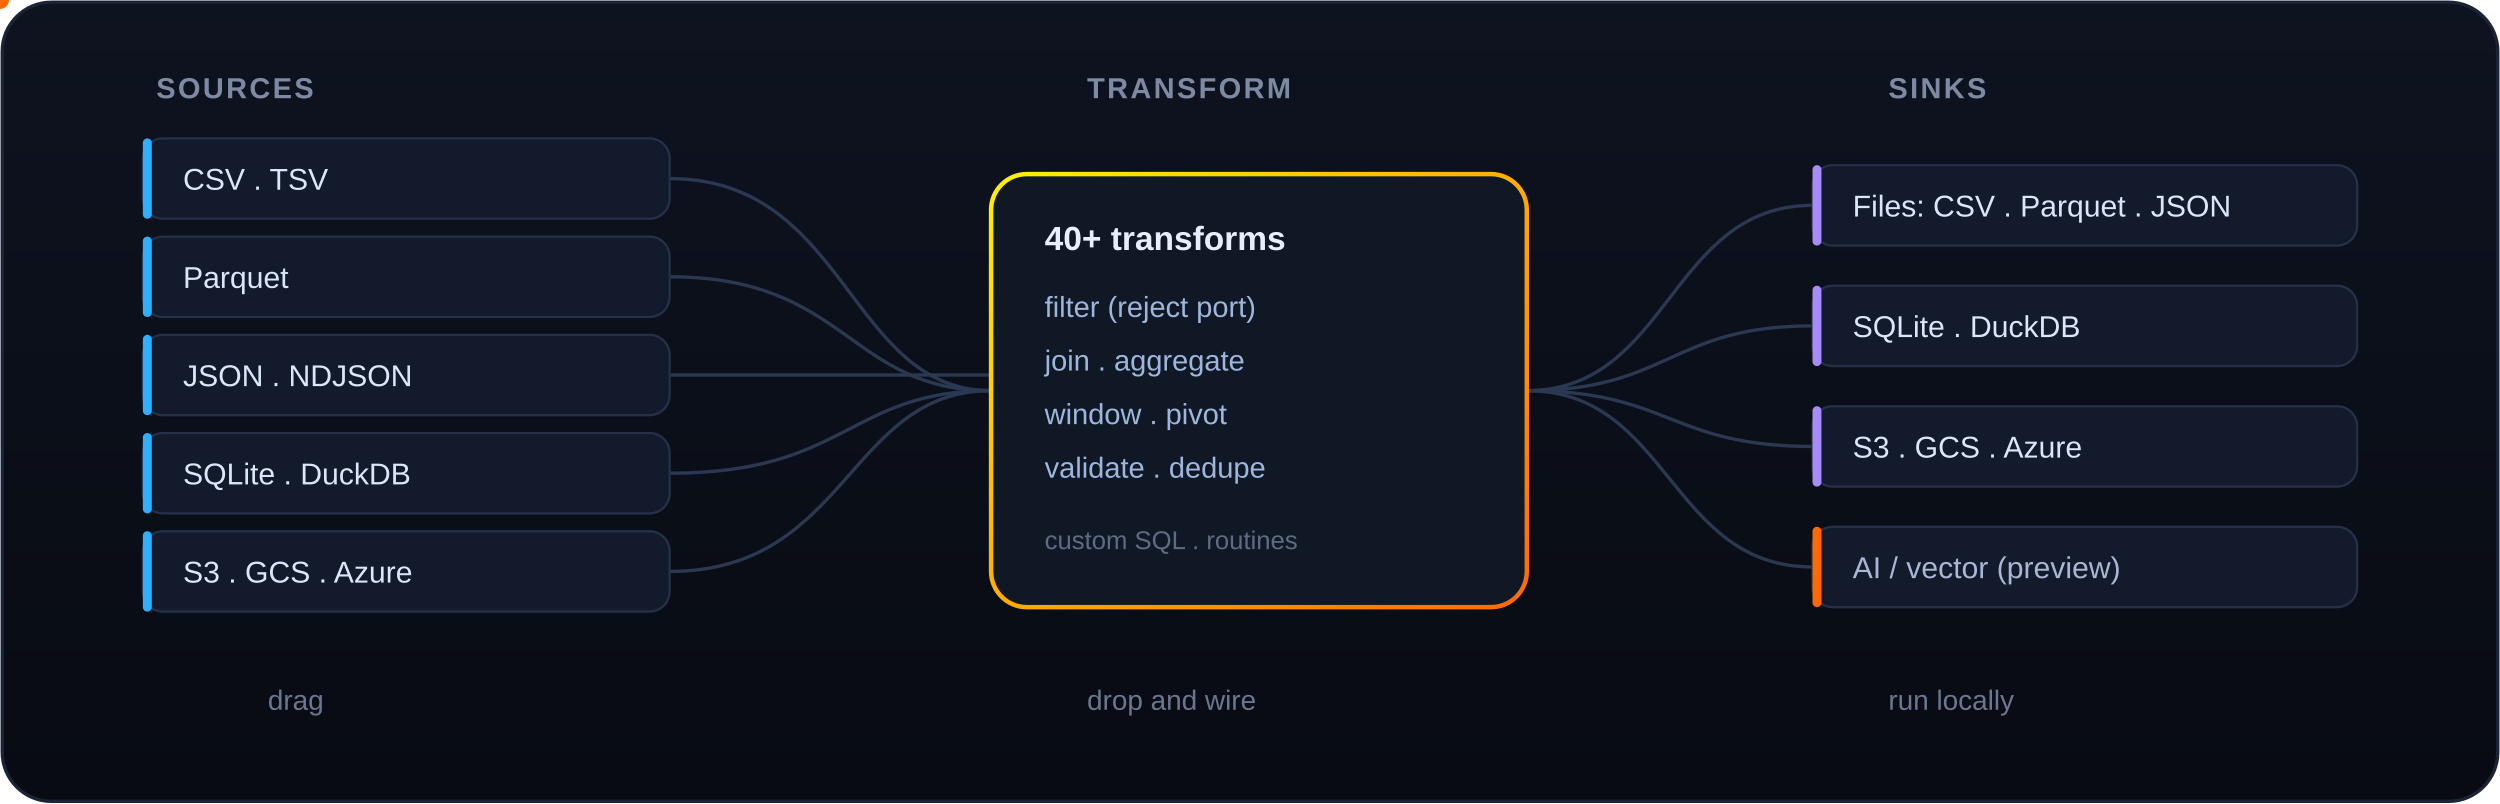
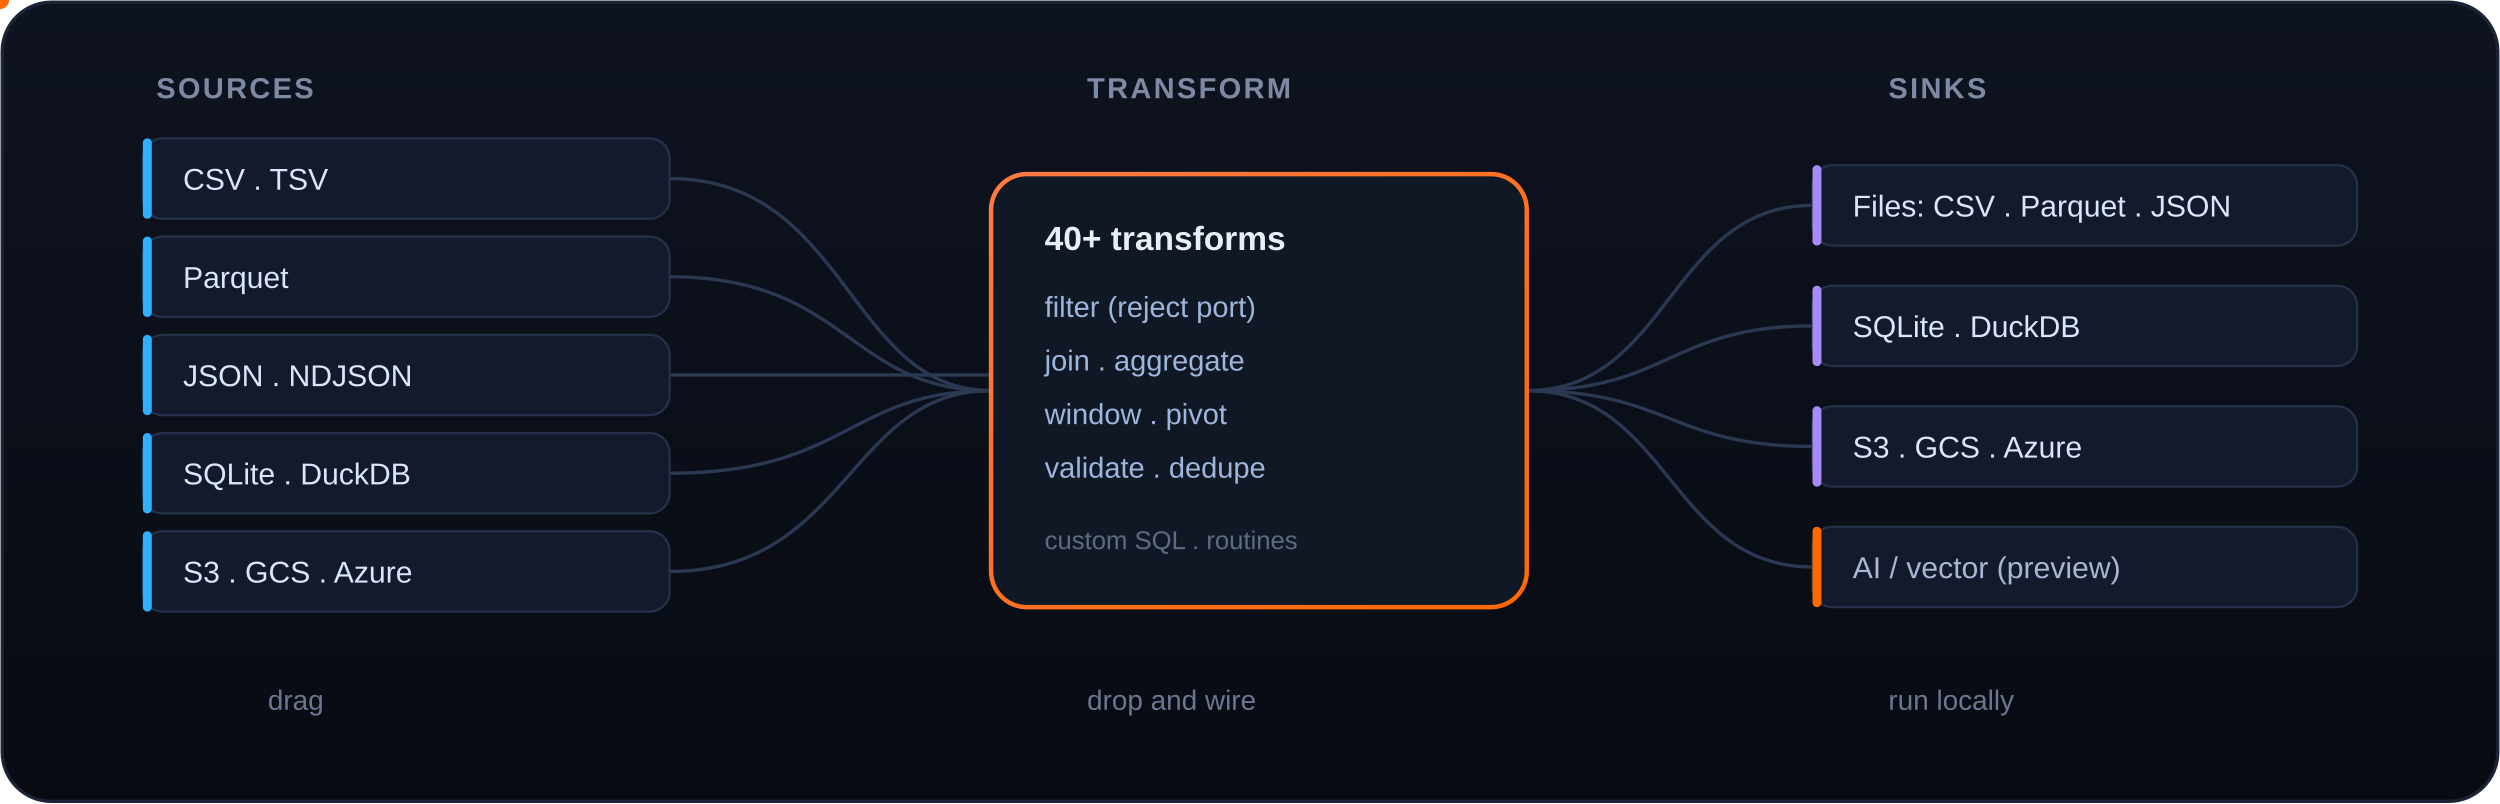
<svg xmlns="http://www.w3.org/2000/svg" viewBox="0 0 1120 360" preserveAspectRatio="xMidYMid meet" fill="none" role="img" aria-label="Sources flow through transforms into sinks">
  <defs>
    <linearGradient id="g" x1="0" y1="0" x2="1" y2="1">
-       <stop offset="0" stop-color="#FFF100" />
+       <stop offset="0" stop-color="#FF7A45" />
      <stop offset="1" stop-color="#FF6900" />
    </linearGradient>
    <linearGradient id="bg" x1="0" y1="0" x2="0" y2="1">
      <stop offset="0" stop-color="#0E1320" />
      <stop offset="1" stop-color="#080B12" />
    </linearGradient>
  </defs>
  <rect x="1" y="1" width="1118" height="358" rx="22" fill="url(#bg)" stroke="#1b2436" stroke-width="1.5" />
  <style>text{font-family:'Segoe UI',system-ui,Arial,sans-serif}</style>
  <text x="70" y="44" font-size="13" font-weight="700" letter-spacing="0.08em" fill="#7e8aa3">SOURCES</text>
  <text x="487" y="44" font-size="13" font-weight="700" letter-spacing="0.08em" fill="#7e8aa3">TRANSFORM</text>
  <text x="846" y="44" font-size="13" font-weight="700" letter-spacing="0.08em" fill="#7e8aa3">SINKS</text>
  <g stroke="#2b3852" stroke-width="1.5" fill="none">
    <path d="M300 80 C 380 80, 380 175, 444 175" />
    <path d="M300 124 C 380 124, 380 175, 444 175" />
    <path d="M300 168 H 444" />
    <path d="M300 212 C 380 212, 380 175, 444 175" />
    <path d="M300 256 C 380 256, 380 175, 444 175" />
  </g>
-   <circle r="4" fill="#FFF100">
+   <circle r="4" fill="#FF7A45">
    <animate attributeName="cx" values="300;444" dur="1.6s" repeatCount="indefinite" />
    <animate attributeName="cy" values="168;175" dur="1.6s" repeatCount="indefinite" />
  </circle>
  <g stroke="#2b3852" stroke-width="1.5" fill="none">
    <path d="M684 175 C 748 175, 748 92, 812 92" />
    <path d="M684 175 C 748 175, 748 146, 812 146" />
    <path d="M684 175 C 748 175, 748 200, 812 200" />
    <path d="M684 175 C 748 175, 748 254, 812 254" />
  </g>
  <circle r="4" fill="#FF6900">
    <animate attributeName="cx" values="684;812" dur="1.6s" begin="0.5s" repeatCount="indefinite" />
    <animate attributeName="cy" values="175;146" dur="1.6s" begin="0.5s" repeatCount="indefinite" />
  </circle>
  <g>
    <rect x="64" y="62" width="236" height="36" rx="9" fill="#121a2b" stroke="#243149" />
    <rect x="64" y="62" width="4" height="36" rx="2" fill="#2EAFFF" />
    <text x="82" y="85" font-size="13.5" fill="#dbe6fb">CSV . TSV</text>
    <rect x="64" y="106" width="236" height="36" rx="9" fill="#121a2b" stroke="#243149" />
    <rect x="64" y="106" width="4" height="36" rx="2" fill="#2EAFFF" />
    <text x="82" y="129" font-size="13.5" fill="#dbe6fb">Parquet</text>
    <rect x="64" y="150" width="236" height="36" rx="9" fill="#121a2b" stroke="#243149" />
    <rect x="64" y="150" width="4" height="36" rx="2" fill="#2EAFFF" />
    <text x="82" y="173" font-size="13.5" fill="#dbe6fb">JSON . NDJSON</text>
    <rect x="64" y="194" width="236" height="36" rx="9" fill="#121a2b" stroke="#243149" />
    <rect x="64" y="194" width="4" height="36" rx="2" fill="#2EAFFF" />
    <text x="82" y="217" font-size="13.5" fill="#dbe6fb">SQLite . DuckDB</text>
    <rect x="64" y="238" width="236" height="36" rx="9" fill="#121a2b" stroke="#243149" />
    <rect x="64" y="238" width="4" height="36" rx="2" fill="#2EAFFF" />
    <text x="82" y="261" font-size="13.5" fill="#dbe6fb">S3 . GCS . Azure</text>
  </g>
  <rect x="444" y="78" width="240" height="194" rx="16" fill="#101826" stroke="url(#g)" stroke-width="2" />
  <text x="468" y="112" font-size="15" font-weight="700" fill="#e7eefc">40+ transforms</text>
  <text x="468" y="142" font-size="13" fill="#9fb6dc">filter (reject port)</text>
  <text x="468" y="166" font-size="13" fill="#9fb6dc">join . aggregate</text>
  <text x="468" y="190" font-size="13" fill="#9fb6dc">window . pivot</text>
  <text x="468" y="214" font-size="13" fill="#9fb6dc">validate . dedupe</text>
  <text x="468" y="246" font-size="11.5" fill="#5f6b82">custom SQL . routines</text>
  <g>
    <rect x="812" y="74" width="244" height="36" rx="9" fill="#121a2b" stroke="#243149" />
    <rect x="812" y="74" width="4" height="36" rx="2" fill="#a78bfa" />
    <text x="830" y="97" font-size="13.5" fill="#dbe6fb">Files: CSV . Parquet . JSON</text>
    <rect x="812" y="128" width="244" height="36" rx="9" fill="#121a2b" stroke="#243149" />
    <rect x="812" y="128" width="4" height="36" rx="2" fill="#a78bfa" />
    <text x="830" y="151" font-size="13.5" fill="#dbe6fb">SQLite . DuckDB</text>
    <rect x="812" y="182" width="244" height="36" rx="9" fill="#121a2b" stroke="#243149" />
    <rect x="812" y="182" width="4" height="36" rx="2" fill="#a78bfa" />
    <text x="830" y="205" font-size="13.5" fill="#dbe6fb">S3 . GCS . Azure</text>
    <rect x="812" y="236" width="244" height="36" rx="9" fill="#121a2b" stroke="#243149" />
    <rect x="812" y="236" width="4" height="36" rx="2" fill="#FF6900" />
    <text x="830" y="259" font-size="13.5" fill="#aab6d4">AI / vector (preview)</text>
  </g>
  <text x="120" y="318" font-size="12.5" fill="#6b7790">drag</text>
  <text x="487" y="318" font-size="12.5" fill="#6b7790">drop and wire</text>
  <text x="846" y="318" font-size="12.5" fill="#6b7790">run locally</text>
</svg>
